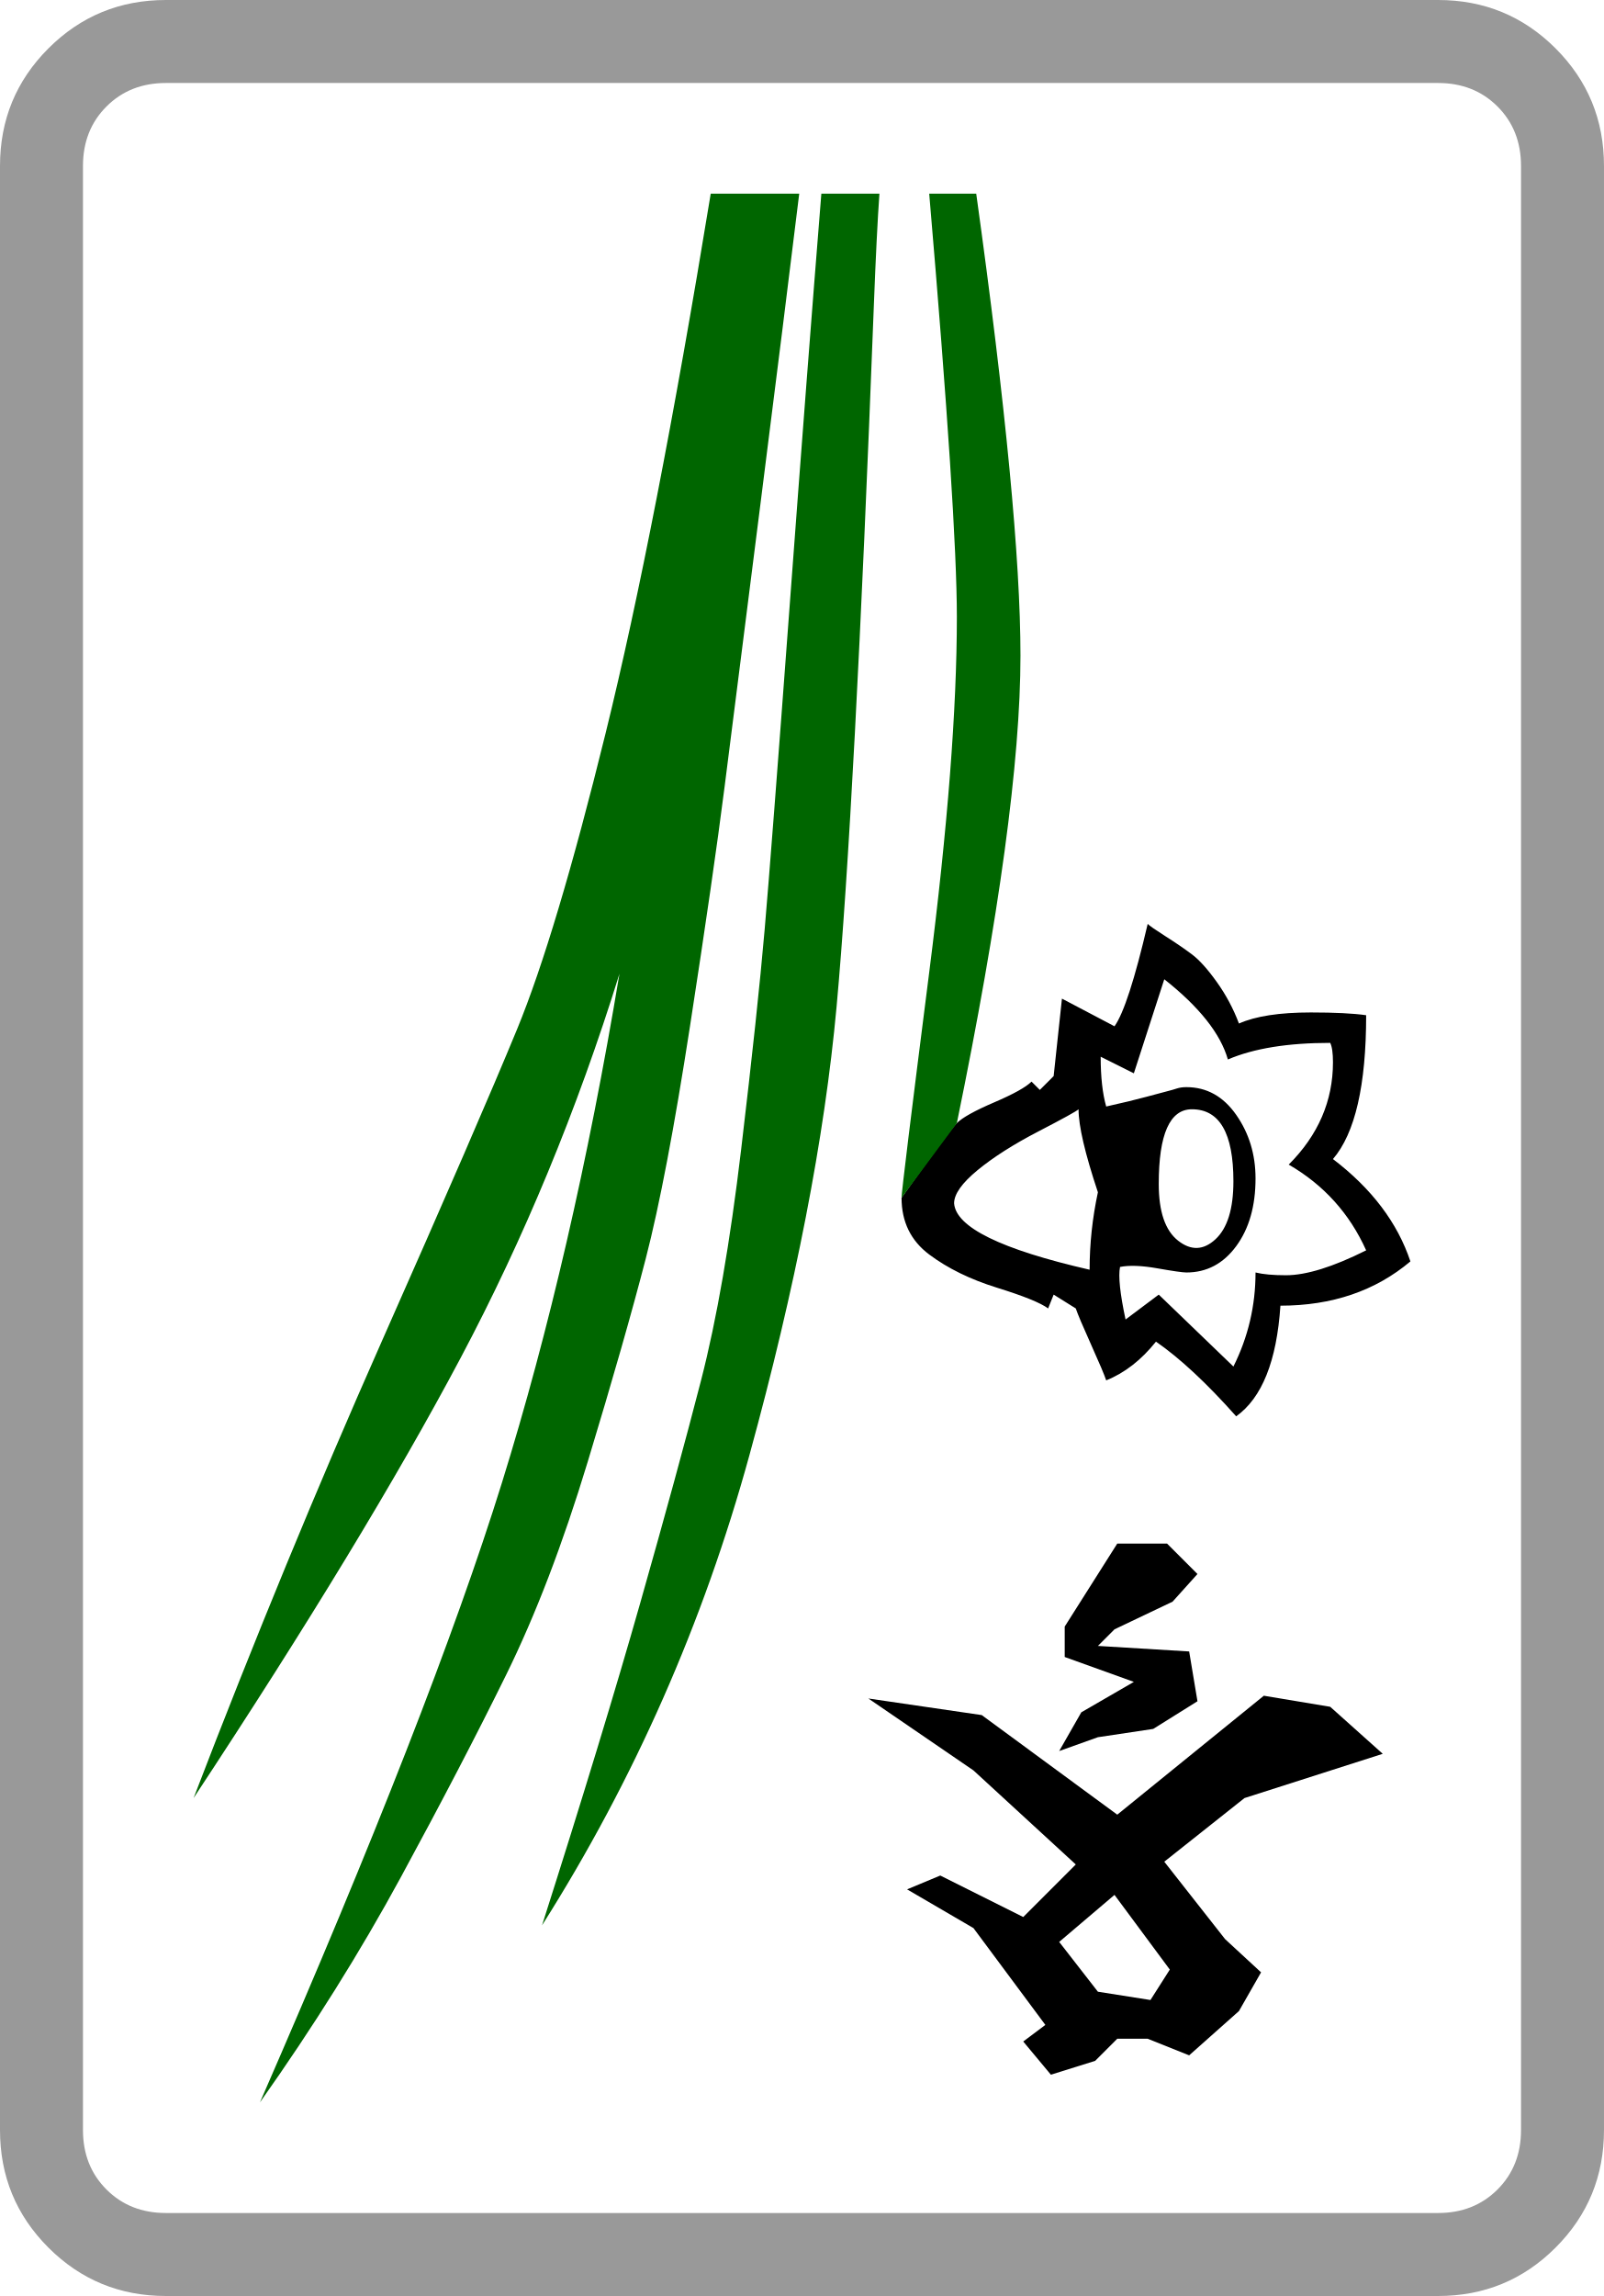
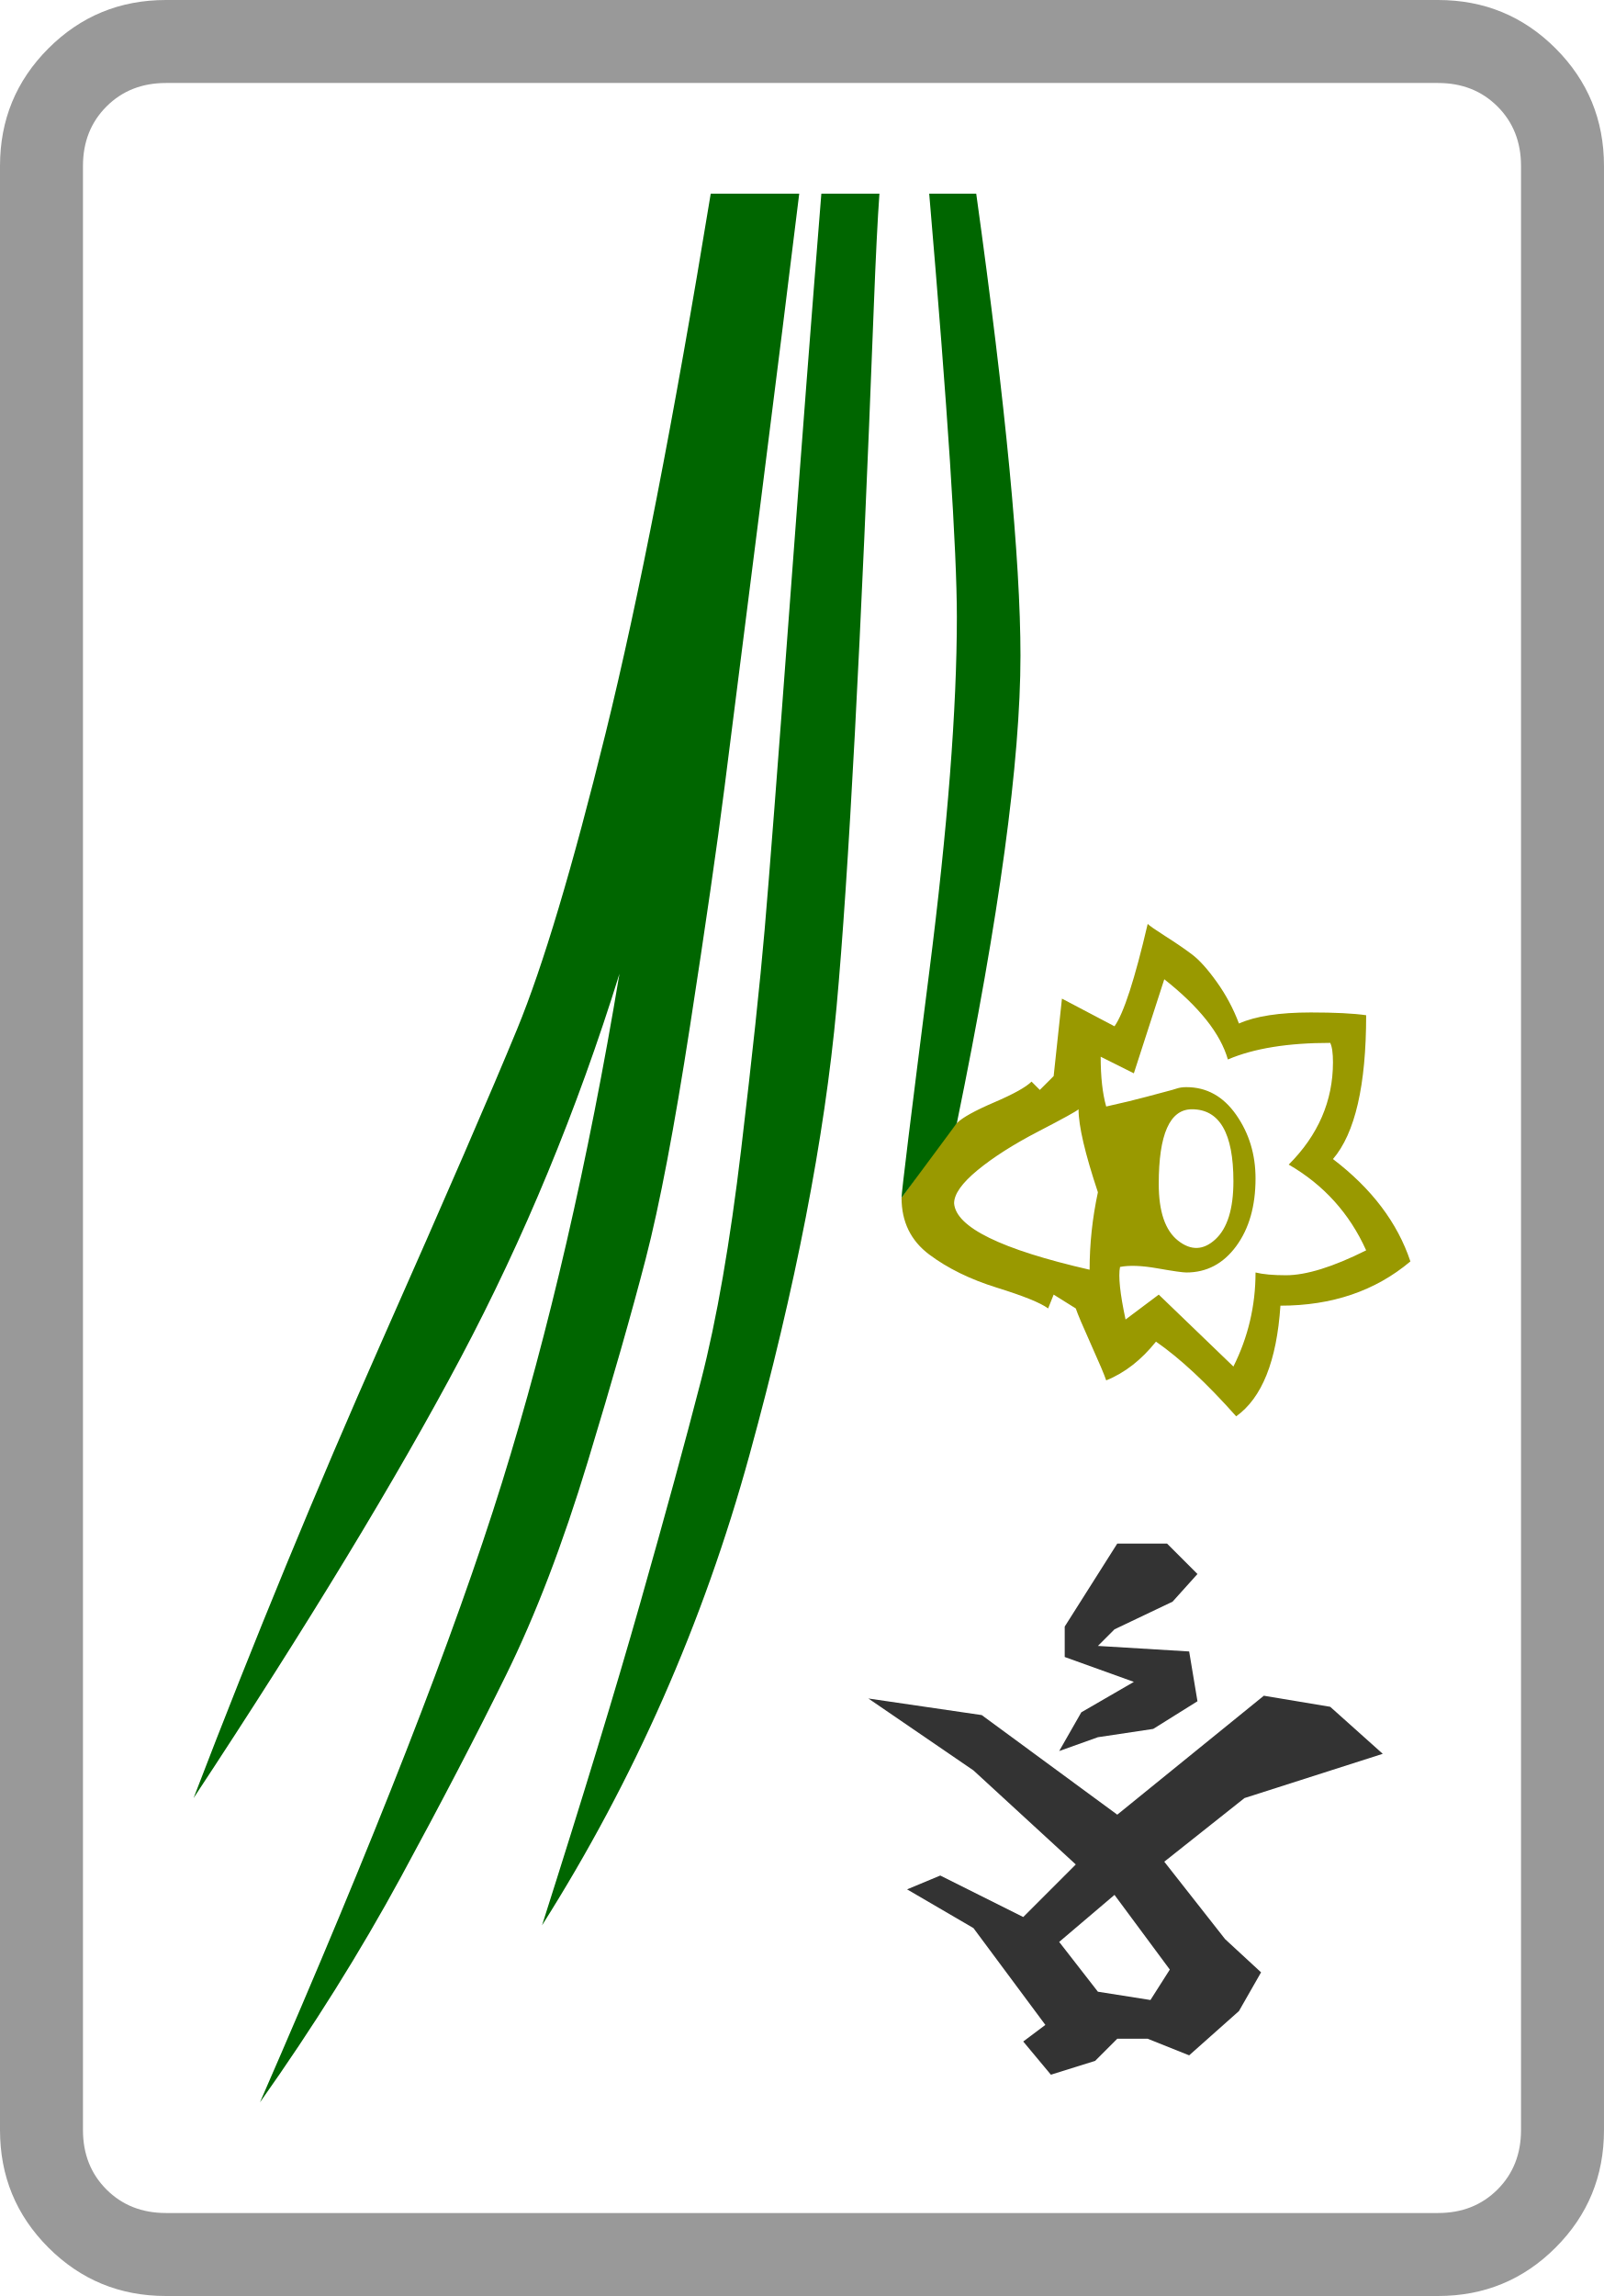
<svg xmlns="http://www.w3.org/2000/svg" viewBox="30 -115 580 830">
  <g>
    <path style="fill: #999999;" d="M550 685h-460q-13 0 -21.5 -8.5t-8.5 -21.5v-710 q0 -13 8.5 -21.5t21.5 -8.5h460q13 0 21.5 8.5t8.5 21.5v710q0 13 -8.5 21.5t-21.5 8.5zM610 655v-710q0 -25 -17.5 -42.5t-42.5 -17.5h-460q-25 0 -42.5 17.5t-17.5 42.5v710q0 25 17.5 42.5t42.5 17.5h460q25 0 42.5 -17.5t17.5 -42.5z" />
-     <path d="M413 518l14 -5l20 -3l16 -10l-3 -18l-33 -2l6 -6l21 -10l9 -10l-11 -11h-18l-19 30v11l25 9l-19 11zM427 605l-14 -18l20 -17l20 27l-7 11zM410 635l16 -5l8 -8h11l15 6l18 -16l8 -14l-13 -12l-22 -28l29 -23l50 -16l-19 -17l-24 -4l-53 43l-49 -36l-41 -6l38 26l37 34 l-19 19l-30 -15l-12 5l24 14l26 35l-8 6z" />
-     <path d="M493 357Q521 357 540 341Q533 320 512 304Q524 290 524 252Q517 251 504 251Q487 251 478 255Q475 247 470 240T461 230T451.5 223.5T445 219Q438 249 433 256L414 246L411 274L406 279L403 276Q400 279 389.5 283.5T376 291T356 318Q356 331 366 338.5T390.5 350.5T409 358L411 353L419 358Q420 361 424.5 371T430 384Q440 380 448 370Q461 379 477 397Q491 387 493 357ZM424 344Q376 333 375 320Q375 315 383.5 308T405.5 294T420 286Q420 295 427 316Q424 330 424 344ZM449 313Q449 286 461 286Q476 286 476 312Q476 327 469.5 333T456 333.5T449 313ZM459 278Q457 278 455.5 278.5T452 279.5T444.5 281.5T430 285Q428 278 428 267L440 273L451 239Q470 254 474 268Q488 262 511 262Q512 264 512 269Q512 290 496 306Q515 317 524 337Q506 346 495 346Q488 346 484 345Q484 363 476 379L449 353L437 362Q434 348 435 343Q440 342 448.5 343.5T459 345Q470 345 477 335.5T484 311Q484 298 477 288T459 278Z" />
-     <path style="fill:#006600" d="M376 291Q399 179 399 122Q399 70 383 -45H366Q376 72 376 108Q376 158 366 236.5T356 318 Z" />
-     <path style="fill:#006600" d="M124 645q29 -41 51 -81.5t38 -73t29.5 -77t21 -73.5t16 -84t12.5 -86.5t13 -102.5t14 -112h-32q-20 122 -38 195t-32 107t-49 113t-68 165q62 -94 96.5 -159t57.5 -139q-17 102 -42.5 184t-87.5 224z" />
-     <path style="fill:#006600" d="M226 581q50 -79 75 -170 t31.5 -162t13.5 -254q1 -26 2 -40h-21q-5 62 -11.5 149.5t-9 116.5t-8.5 79.5t-14.5 83.5t-22 80.5t-35.5 116.5z" />
+     <path style="fill: #333333;" d="M413 518l14 -5l20 -3l16 -10l-3 -18l-33 -2l6 -6l21 -10l9 -10l-11 -11h-18l-19 30v11l25 9l-19 11zM427 605l-14 -18l20 -17l20 27l-7 11zM410 635l16 -5l8 -8h11l15 6l18 -16l8 -14l-13 -12l-22 -28l29 -23l50 -16l-19 -17l-24 -4l-53 43l-49 -36l-41 -6l38 26l37 34 l-19 19l-30 -15l-12 5l24 14l26 35l-8 6z" />
+     <path style="fill: #999900;" d="M493 357Q521 357 540 341Q533 320 512 304Q524 290 524 252Q517 251 504 251Q487 251 478 255Q475 247 470 240T461 230T451.5 223.5T445 219Q438 249 433 256L414 246L411 274L406 279L403 276Q400 279 389.5 283.5T376 291T356 318Q356 331 366 338.5T390.5 350.5T409 358L411 353L419 358Q420 361 424.5 371T430 384Q440 380 448 370Q461 379 477 397Q491 387 493 357ZM424 344Q376 333 375 320Q375 315 383.5 308T405.5 294T420 286Q420 295 427 316Q424 330 424 344ZM449 313Q449 286 461 286Q476 286 476 312Q476 327 469.5 333T456 333.5T449 313ZM459 278Q457 278 455.5 278.5T452 279.5T444.5 281.5T430 285Q428 278 428 267L440 273L451 239Q470 254 474 268Q488 262 511 262Q512 264 512 269Q512 290 496 306Q515 317 524 337Q506 346 495 346Q488 346 484 345Q484 363 476 379L449 353L437 362Q434 348 435 343Q440 342 448.5 343.5T459 345Q470 345 477 335.5T484 311Q484 298 477 288T459 278Z" />
+     <path style="fill: #006600;" d="M376 291Q399 179 399 122Q399 70 383 -45H366Q376 72 376 108Q376 158 366 236.5T356 318 Z" />
+     <path style="fill: #006600;" d="M124 645q29 -41 51 -81.5t38 -73t29.5 -77t21 -73.5t16 -84t12.5 -86.5t13 -102.5t14 -112h-32q-20 122 -38 195t-32 107t-49 113t-68 165q62 -94 96.5 -159t57.5 -139q-17 102 -42.5 184t-87.5 224z" />
+     <path style="fill: #006600;" d="M226 581q50 -79 75 -170 t31.5 -162t13.5 -254q1 -26 2 -40h-21q-5 62 -11.5 149.5t-9 116.5t-8.5 79.5t-14.5 83.5t-22 80.5t-35.5 116.5z" />
  </g>
</svg>
